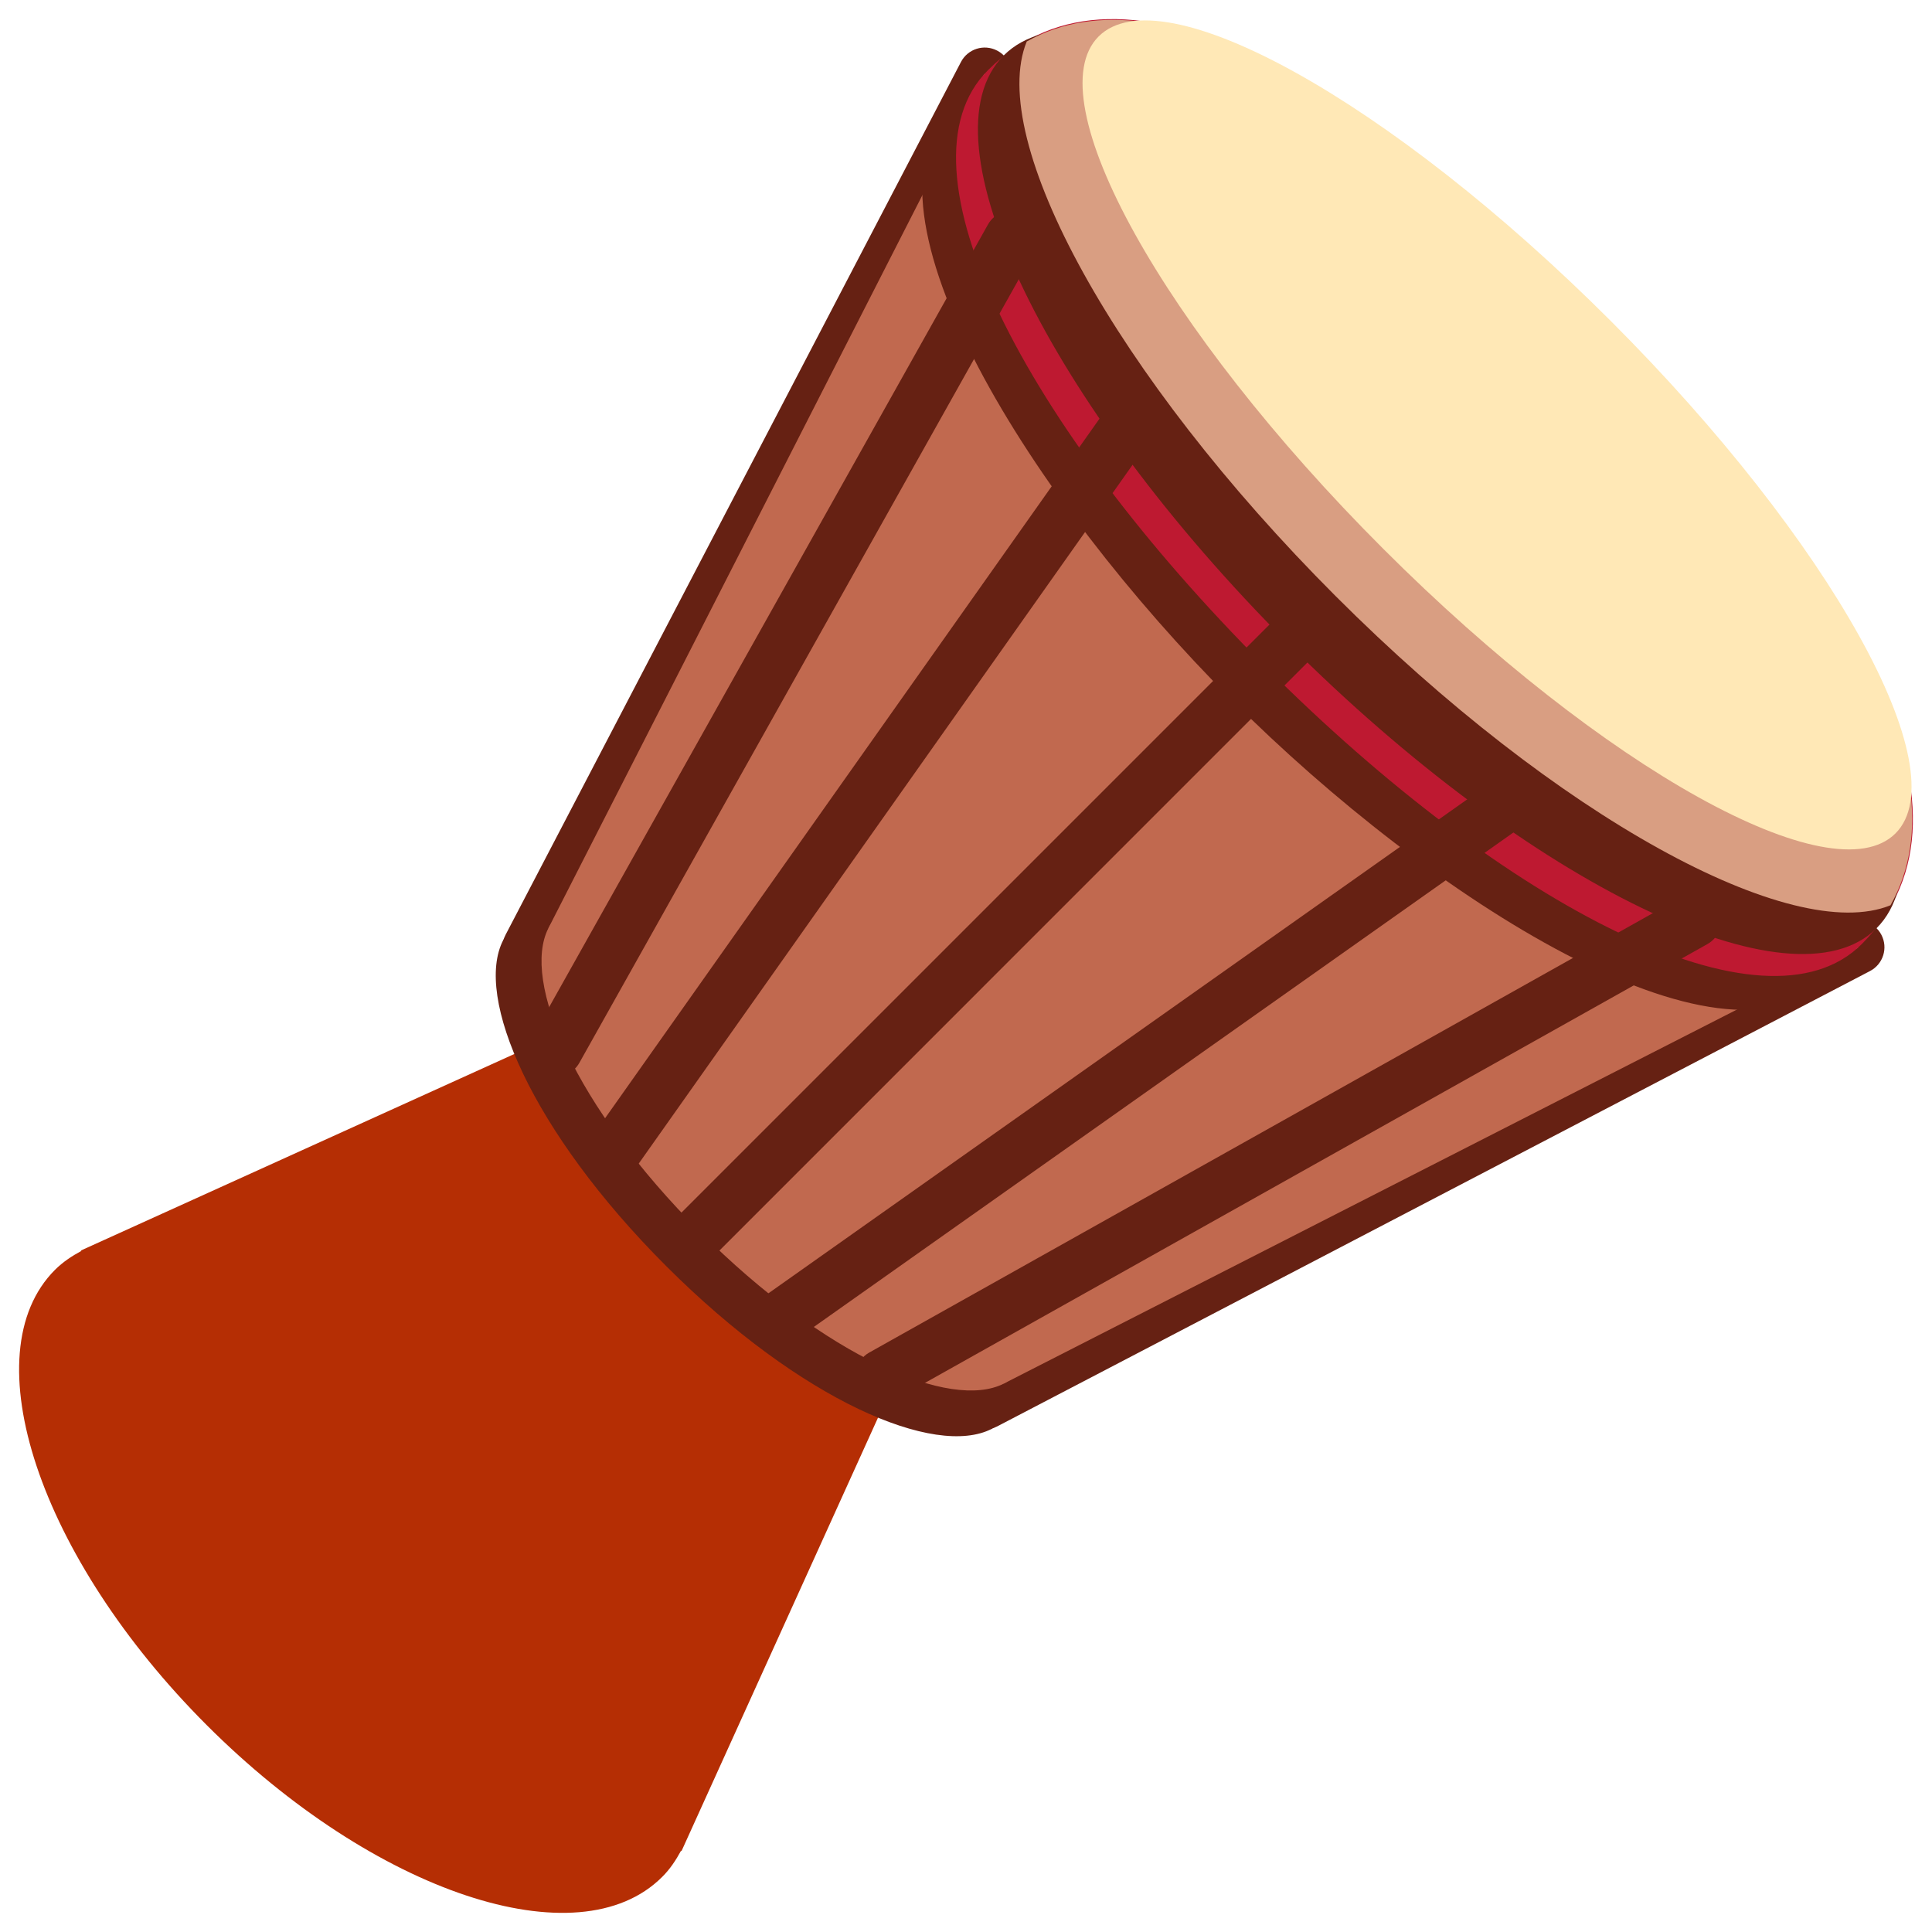
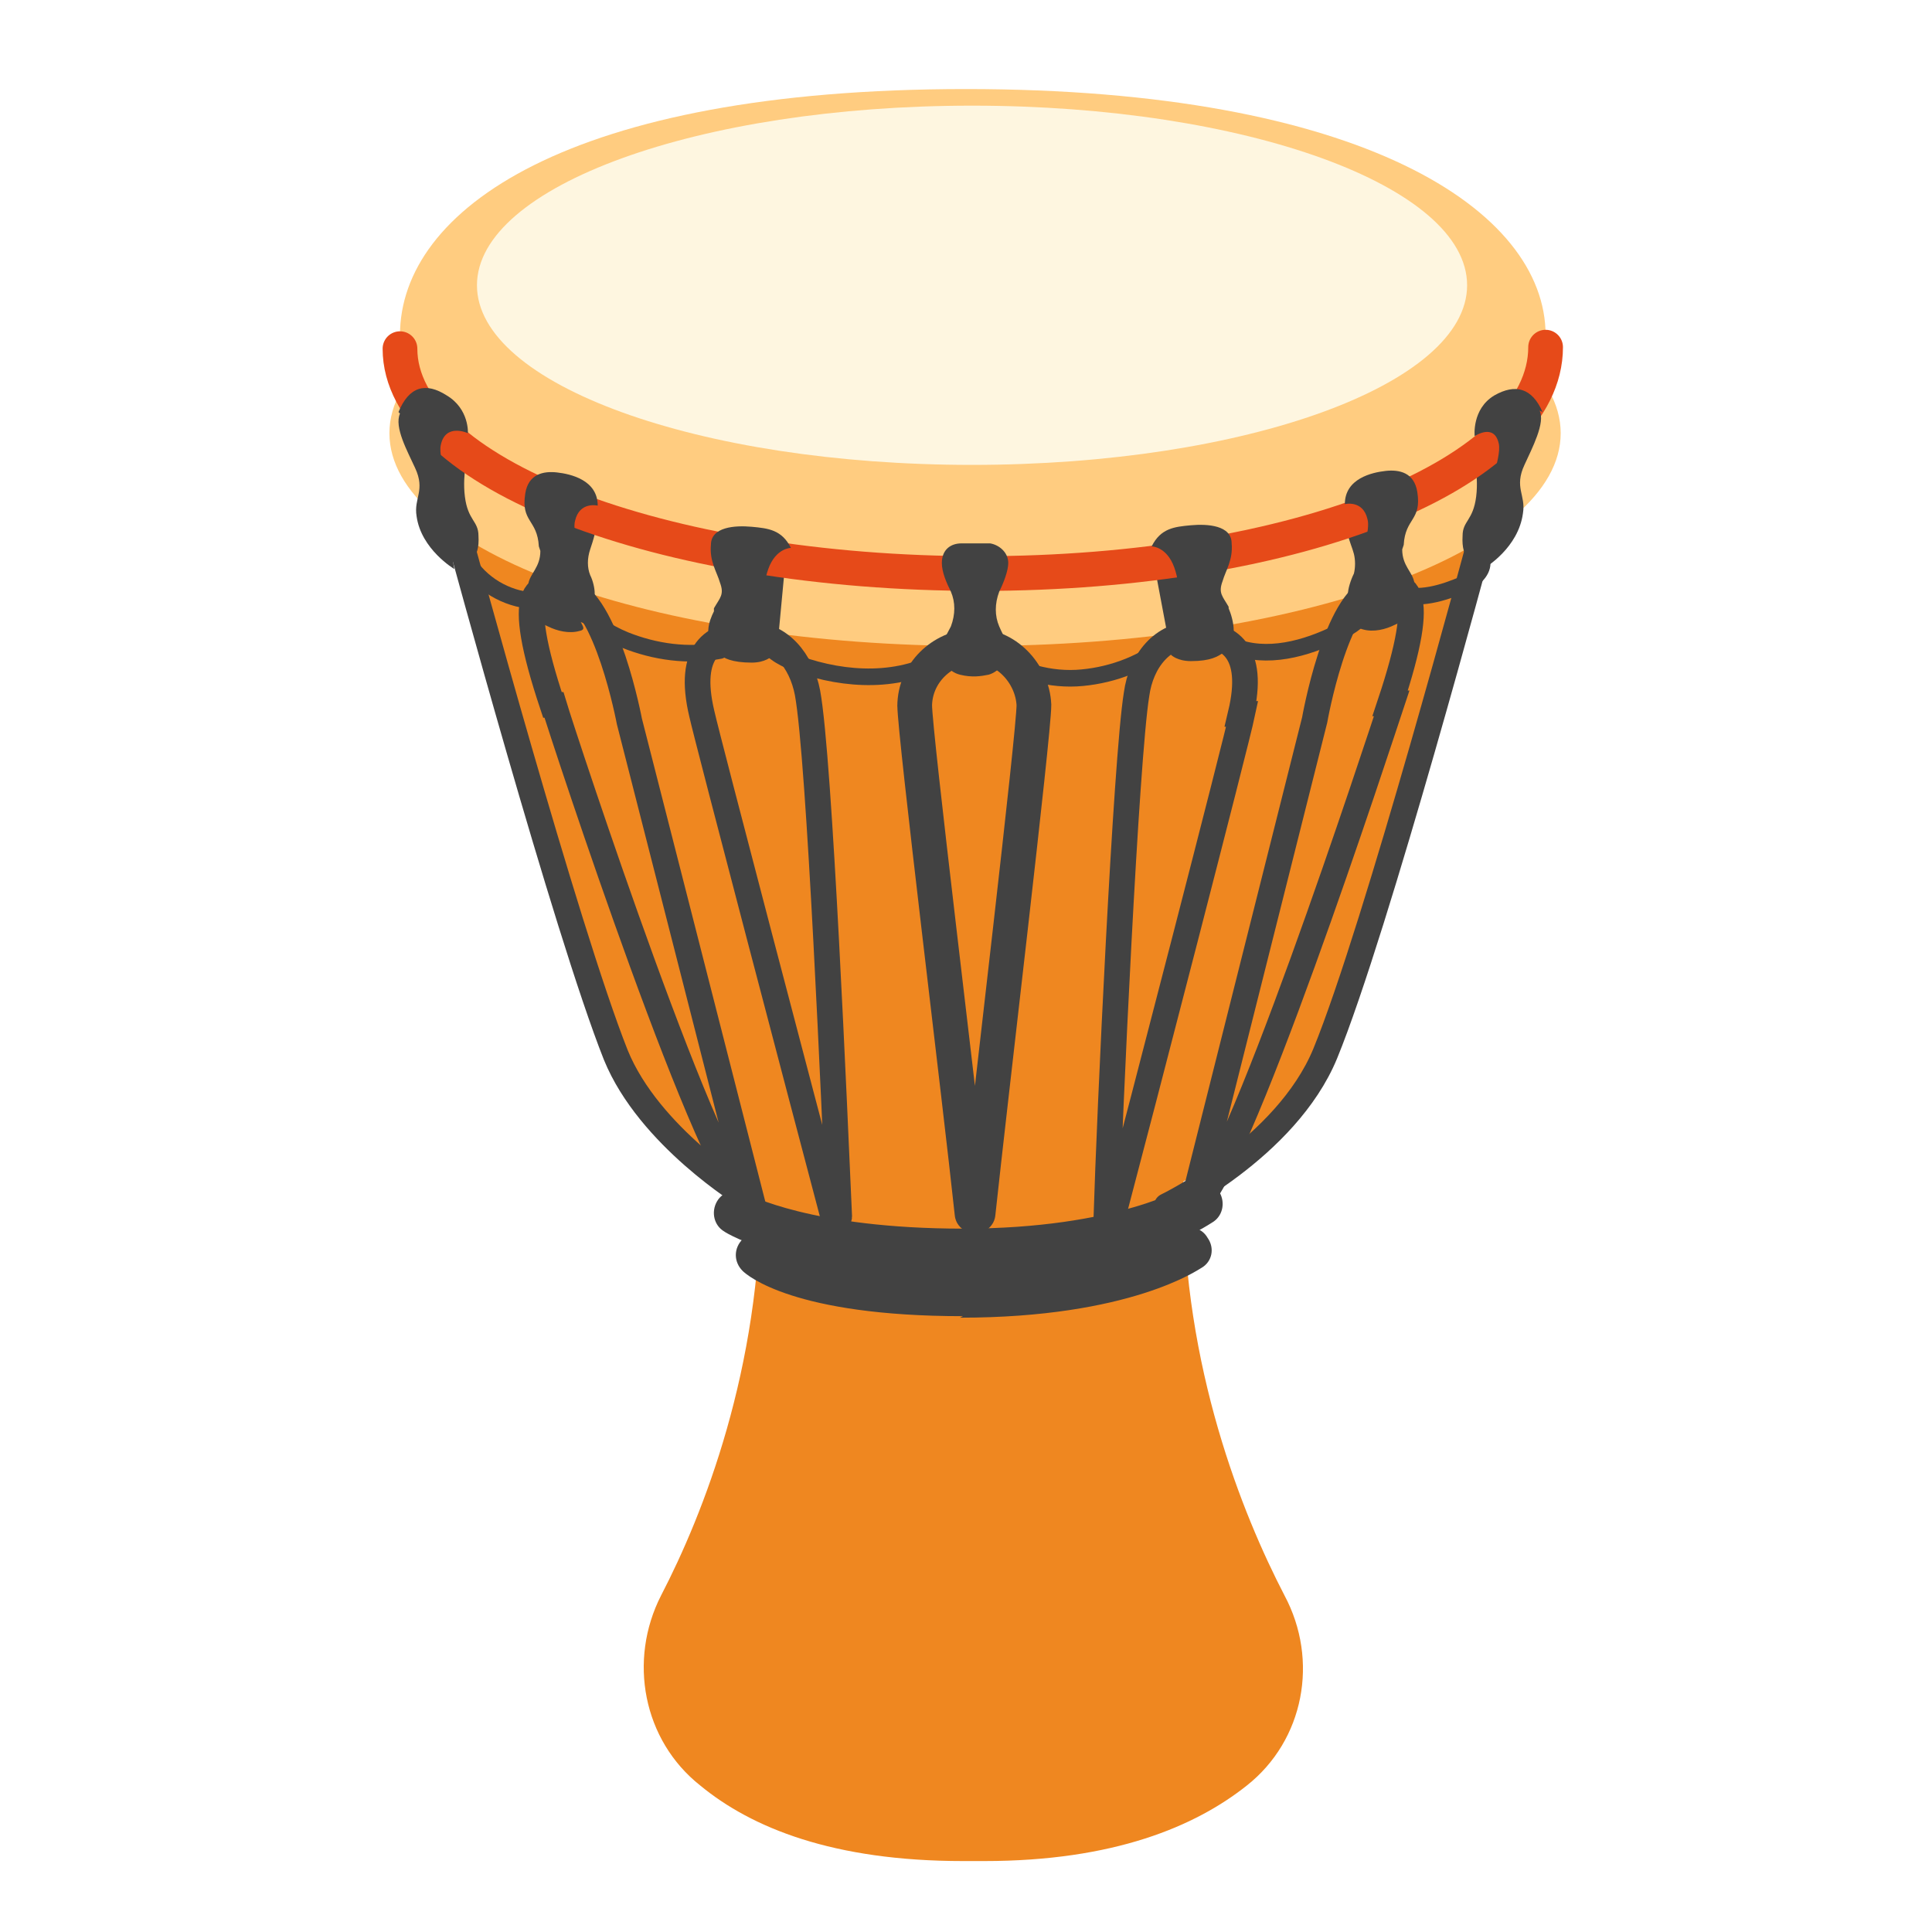
- <svg xmlns="http://www.w3.org/2000/svg" viewBox="0 0 36 36">
-   <path fill="#B52E04" d="M12.691 34.484l.008.008 4.59-10.124-5.657-5.657-10.124 4.59.008.008c-.179.097-.347.208-.491.352-1.562 1.562-.296 5.361 2.828 8.485s6.923 4.391 8.485 2.828c.145-.143.256-.311.353-.49z" />
-   <path fill="#662113" d="M9.376 17.519c.545-1.059 3.556.521 6.07 3.035s4.047 5.549 3.035 6.07c-1.054.542-3.556-.521-6.07-3.035s-3.578-5.016-3.035-6.07z" />
-   <path fill="#662113" d="M9.864 18.15c-.078 0-.157-.018-.231-.057-.245-.128-.339-.43-.212-.675l8.485-16.263c.128-.245.429-.34.675-.212.245.128.339.43.212.675l-8.485 16.263c-.09.172-.264.269-.444.269zm8.486 8.486c-.18 0-.354-.098-.444-.269-.127-.245-.033-.547.212-.675l16.264-8.485c.245-.128.547-.033.675.212s.033.547-.212.675l-16.264 8.485c-.074.038-.153.057-.231.057z" />
-   <path fill="#C1694F" d="M10.218 17.297c.531-1.04 3.314.485 5.657 2.828s3.729 5.197 2.828 5.657c-.984.502-3.314-.485-5.657-2.828s-3.33-4.673-2.828-5.657z" />
-   <path fill="#C1694F" d="M18.34 1.377L34.623 17.66l-15.92 8.122-8.485-8.485z" />
-   <path fill="#662113" d="M34.021 18.262c-1.928 1.928-7.344-1.494-11.066-5.216S15.811 3.908 17.739 1.98c2.715-2.715 7.219.099 11.701 4.581s7.296 8.986 4.581 11.701z" />
-   <path fill="#BE1931" d="M34.691 17.592c-1.806 1.806-6.616-.673-11.113-5.17s-6.975-9.307-5.17-11.113c2.543-2.543 6.993.324 11.476 4.807s7.35 8.933 4.807 11.476z" />
-   <ellipse transform="rotate(-45.001 26.835 9.166)" fill="#662113" cx="26.835" cy="9.165" rx="4" ry="11.5" />
-   <path fill="#D99E82" d="M24.89 11.11c4.114 4.114 8.502 6.508 10.337 5.758 1.471-2.612-1.258-6.666-5.344-10.751C25.798 2.032 21.744-.697 19.132.773c-.75 1.835 1.645 6.223 5.758 10.337z" />
-   <ellipse transform="rotate(-45.001 27.896 8.105)" fill="#FFE8B6" cx="27.896" cy="8.104" rx="3" ry="10.5" />
-   <path fill="#662113" d="M13.046 23.454c-.128 0-.256-.049-.354-.146-.195-.195-.195-.512 0-.707l11.314-11.314c.195-.195.512-.195.707 0s.195.512 0 .707L13.4 23.308c-.098.097-.226.146-.354.146zm-1.556-1.556c-.1 0-.2-.029-.288-.092-.226-.159-.279-.472-.12-.697l9.545-13.505c.161-.226.474-.277.697-.12.225.159.278.471.119.697l-9.545 13.506c-.096.138-.251.211-.408.211zm3.113 3.112c-.157 0-.312-.073-.409-.211-.16-.226-.106-.538.12-.697l13.505-9.546c.225-.158.537-.107.697.12.159.226.105.538-.119.697l-13.506 9.546c-.088.061-.189.091-.288.091zm-4.244-4.95c-.083 0-.167-.021-.244-.063-.241-.136-.327-.44-.191-.681l8.485-15.132c.135-.242.44-.327.68-.191.241.135.327.44.192.681l-8.486 15.131c-.091.163-.261.255-.436.255zm6.082 6.081c-.175 0-.345-.092-.437-.256-.135-.24-.049-.545.191-.681l15.132-8.485c.239-.135.545-.05.681.191.135.241.049.546-.192.681l-15.131 8.486c-.078.043-.162.064-.244.064z" />
+ <svg xmlns="http://www.w3.org/2000/svg" version="1.1" id="Layer_6" x="0px" y="0px" viewBox="0 0 128 128" style="enable-background:new 0 0 128 128;" xml:space="preserve">
+   <path style="fill:#EF8720;" d="M85.1,105.7c-2.8-5.4-6.7-15.1-6.7-26.9c0-14.5-14-13-14-13s-14-1.5-14,13c0,11.9-3.8,21.5-6.6,26.9  c-2.2,4.3-1.2,9.6,2.6,12.6c3.4,2.8,8.8,5,17.4,5c0.2,0,0.5,0,0.7,0s0.4,0,0.7,0c8.6,0,14-2.3,17.4-5  C86.4,115.3,87.4,110,85.1,105.7z" />
+   <path style="fill:#EF8720;" d="M100.4,27.7h-36h-36l12.5,40.8c1.6,4.2,6.2,12.7,22.9,12.7S86.4,72.7,88,68.4l0,0l12.3-40.8  L100.4,27.7z" />
+   <path style="fill:none;stroke:#424242;stroke-width:1.1;stroke-linecap:round;stroke-miterlimit:10;" d="M38.4,40.1  c0.7,1.1,1.8,1.8,3,2.3c2,0.8,4.2,1.1,6.3,0.7" />
+   <path style="fill:none;stroke:#424242;stroke-width:1.1;stroke-linecap:round;stroke-miterlimit:10;" d="M50.7,42.5  c0.5,0.8,1.4,1.2,2.2,1.5c3.1,1.1,6.8,1.3,9.7-0.5" />
+   <path style="fill:none;stroke:#424242;stroke-width:1.1;stroke-linecap:round;stroke-miterlimit:10;" d="M65.7,43.3  c1.8,1.2,3.9,1.8,6,1.6s4.2-1,5.8-2.4" />
+   <path style="fill:none;stroke:#424242;stroke-width:1.1;stroke-linecap:round;stroke-miterlimit:10;" d="M80.5,41.9  c0.3,0.4,0.7,0.7,1.2,0.9c2.2,0.9,4.8,0.2,7-0.9c0.8-0.4,1.6-0.9,1.9-1.7" />
+   <path style="fill:none;stroke:#424242;stroke-width:1.1;stroke-linecap:round;stroke-miterlimit:10;" d="M92.5,39.3  c1.5,0.5,3.1,0,4.5-0.6c0.6-0.3,1.2-0.8,1.2-1.4" />
+   <path style="fill:none;stroke:#424242;stroke-width:1.1;stroke-linecap:round;stroke-miterlimit:10;" d="M30.9,36.4  c-0.2,0.5,0.1,0.9,0.4,1.3c1.1,1.4,2.9,2.2,4.6,2.1" />
+   <ellipse style="fill:#FFCC80;" cx="64.6" cy="28.7" rx="38.8" ry="14.1" />
+   <path style="fill:#424242;" d="M76.3,36.2v0.3l1.3,6.9c0,0,2-0.2,1.8-0.8s0.2-6.2,0.2-6.2" />
+   <path style="fill:#424242;" d="M30.8,29c0.3,1.1-0.2,2.3,0,3.9s0.9,1.6,0.9,2.6c0.1,1.6-0.7,1.8-1.1,1.8c-1,0-2.1-1.5-2.2-4.6  c0-0.6,0-2.5,0-2.9" />
+   <path style="fill:none;stroke:#424242;stroke-width:1.7;stroke-linecap:round;stroke-miterlimit:10;" d="M30.5,35.8  c0,0,7,25.8,10.3,34.1c2.2,5.4,8.6,9.3,8.6,9.3" />
+   <path style="fill:#424242;" d="M37.9,32.7l1.7,1c0,0,0,0.8-0.2,1.7c-0.1,0.4-0.2,0.7-0.3,1c-0.2,0.6-0.2,1.2,0,1.7  c0.2,0.4,0.3,0.9,0.3,1.2c0,0.6-0.5,2.1-0.7,2s-1.8-0.6-1.8-0.6l-0.2-3.9l-0.2-3.7l1.3-0.5L37.9,32.7z" />
+   <path style="fill:#424242;" d="M97.8,29c-0.3,1.1,0.2,2.3,0,3.9s-0.9,1.6-0.9,2.6c-0.1,1.6,0.7,1.8,1.1,1.8c1,0,2.1-1.5,2.1-4.6  c0-0.6,0-2.5,0-2.9" />
+   <path style="fill:none;stroke:#424242;stroke-width:1.7;stroke-linecap:round;stroke-miterlimit:10;" d="M98.1,35.7  c0,0-6.9,25.8-10.3,34.1c-2.6,6.3-10.5,10.1-10.5,10.1" />
+   <polygon style="fill:#424242;" points="49.8,36.5 52.1,36.5 51.5,42.9 49.5,42 " />
+   <path style="fill:#424242;" d="M90,33.1L90,33.1c-0.6,0.4-1,1.1-0.8,1.9c0,0.1,0,0.3,0.1,0.4c0.1,0.5,0.3,0.9,0.4,1.3  c0.1,0.4,0.1,0.9,0,1.3c-0.2,0.4-0.4,1-0.4,1.4c0,0.6,0.5,2.1,0.7,2c0,0,0.3-0.1,0.7-0.2c0.7-0.2,1.2-0.9,1.2-1.6v-2.7  c0.1,0,0.3-3.7,0.3-3.7L91.7,33c-0.5-0.2-1.1-0.1-1.6,0.1H90z" />
+   <path style="fill:#FFCC80;" d="M26.5,22.2c0-8.3,11.2-16.3,37.5-16.3c26.2,0,38.4,8,38.4,16.3s-16.3,15-37.5,15s-38.4-6.7-38.4-14.9  V22.2z" />
+   <path style="fill:none;stroke:#E64A19;stroke-width:2.3;stroke-linecap:round;stroke-miterlimit:10;" d="M102.4,23  c0,8.3-16.3,15-37.5,15s-38.4-6.7-38.4-14.9" />
+   <ellipse style="fill:#FEF6E0;" cx="64.4" cy="18.9" rx="32.8" ry="11.9" />
+   <path style="fill:none;stroke:#616161;stroke-width:3.4;stroke-linecap:round;stroke-miterlimit:10;" d="M88.1,68.5" />
+   <path style="fill:none;stroke:#424242;stroke-width:2.3;stroke-linecap:round;stroke-miterlimit:10;" d="M60.6,46.8  c0-2.2,1.8-3.9,3.9-4c2.1-0.1,3.9,1.8,4,3.9c0,1.9-2.9,26.2-3.7,33.7c0,0.2-0.4,0.2-0.4,0c-0.8-7.5-3.8-31.8-3.8-33.7L60.6,46.8z" />
+   <path style="fill:#424242;" d="M66.2,41.5c-0.3-0.7-0.3-1.5,0-2.3c0.3-0.6,0.6-1.4,0.6-1.9c0-0.7-0.6-1.2-1.2-1.3h-1.9  c-0.7,0-1.3,0.4-1.3,1.3c0,0.6,0.3,1.3,0.6,1.9c0.3,0.7,0.3,1.5,0,2.3c-0.3,0.6-0.6,1-0.6,1.6c0,0.7,0.4,1.4,1.2,1.6  c0.8,0.2,1.4,0.1,1.9,0c0.7-0.2,1.2-0.9,1.3-1.6C66.8,42.6,66.5,42.2,66.2,41.5z" />
+   <path style="fill:none;stroke:#424242;stroke-width:1.7;stroke-linecap:round;stroke-miterlimit:10;" d="M82.2,47.3  c1-4.2-0.8-5.3-3-5.3s-3.6,1.8-3.9,4c-0.7,4.3-1.8,28-2,34.7c0,0.2,0.3,0.3,0.4,0c1.8-6.8,8.2-31.5,8.6-33.4L82.2,47.3z" />
+   <path style="fill:none;stroke:#424242;stroke-width:1.7;stroke-linecap:round;stroke-miterlimit:10;" d="M92.1,46.6  c2.6-7.8,1.1-8.2-1-7.6c-2.6,0.7-4,8.7-4,8.7L79,79.9c2.6-0.8,12.5-31.2,13.2-33.3L92.1,46.6z" />
+   <path style="fill:#424242;" d="M93,36.1c0.1-1.8,1.2-1.6,0.9-3.5c-0.2-1.3-1.2-1.5-2.1-1.4s-2.7,0.5-2.7,2.2c0,0,1.2-0.3,1.5,1  c0.2,0.7-0.4,2.2-0.3,3.2c0.3,1.9,0.2,2.7,0,3.3c-0.1,0.3-0.5,0.7,0,0.8c0.7,0.2,1.5,0,2.1-0.3c1-0.4,1.5-1.5,1.3-2.8  c-0.1-0.7-0.8-1.1-0.8-2.2L93,36.1z" />
+   <path style="fill:#424242;" d="M81.4,40.2c-0.4-0.7-0.7-0.9-0.4-1.7c0.2-0.7,0.7-1.4,0.6-2.5c0-1.2-1.6-1.3-2.7-1.2s-2,0.2-2.6,1.4  c0,0,1,0,1.5,1.4s0.3,2.9,0,3.8c-0.3,1-0.2,2-0.2,2s0.4,0.4,1.3,0.4c1.3,0,1.8-0.3,2.2-0.6c1-0.7,0.6-2.2,0.3-2.9L81.4,40.2z" />
+   <path style="fill:#424242;" d="M102.2,27.3c-0.7-1.6-1.8-1.9-3.2-1.1c-1.5,0.9-1.3,2.7-1.3,2.7s1.3-0.9,1.6,0.5  c0.2,1-0.9,3.3-0.7,4.3c0.3,1.6-0.2,3.8-0.2,3.9c0,0,2.2-1.3,2.5-3.6c0.2-1.2-0.6-1.7,0.1-3.2c0.5-1.1,1.4-2.8,1-3.6L102.2,27.3z" />
+   <path style="fill:none;stroke:#424242;stroke-width:1.7;stroke-linecap:round;stroke-miterlimit:10;" d="M46.5,47.3  c-1-4.2,0.8-5.3,3-5.3s3.6,1.8,4,3.9c0.8,4.3,1.8,28,2.1,34.7c0,0.2-0.3,0.3-0.4,0C53.4,73.8,46.9,49.1,46.5,47.3z" />
+   <path style="fill:none;stroke:#424242;stroke-width:1.7;stroke-linecap:round;stroke-miterlimit:10;" d="M36.6,46.7  c-2.6-7.8-1.1-8.2,1-7.6c2.6,0.7,4.1,8.7,4.1,8.7l8.2,32.1c-2.6-0.7-12.6-31.2-13.2-33.2H36.6z" />
+   <path style="fill:#424242;" d="M35.7,36.2c-0.1-1.8-1.2-1.6-0.9-3.5c0.2-1.3,1.2-1.5,2.1-1.4s2.7,0.5,2.7,2.2c0,0-1.2-0.3-1.5,1  c-0.2,0.7,0.4,2.3,0.3,3.2c-0.3,1.9-0.2,2.7,0,3.3c0.1,0.4,0.5,0.7,0,0.8c-0.7,0.2-1.5,0-2.1-0.3c-1-0.4-1.5-1.5-1.3-2.8  c0.1-0.7,0.8-1.1,0.8-2.2L35.7,36.2z" />
+   <path style="fill:#424242;" d="M47.3,40.3c0.4-0.7,0.7-0.9,0.4-1.7c-0.2-0.7-0.7-1.4-0.6-2.5c0-1.2,1.6-1.3,2.7-1.2  c1.1,0.1,2,0.2,2.6,1.4c0,0-1,0-1.5,1.4s-0.3,2.9,0,3.8c0.3,1,0.2,2,0.2,2s-0.4,0.4-1.3,0.4c-1.3,0-1.9-0.3-2.2-0.6  c-1.1-1-0.6-2.2-0.3-2.8L47.3,40.3z" />
+   <path style="fill:#424242;" d="M26.4,27.3c0.7-1.7,1.8-2,3.2-1.1c1.5,0.9,1.4,2.5,1.4,2.5s-1.5-0.7-1.8,0.8c-0.2,1,0.9,3.3,0.7,4.3  c-0.3,1.6,0.2,3.8,0.2,3.9c0,0-2.2-1.3-2.5-3.5c-0.2-1.2,0.6-1.7-0.1-3.2c-0.5-1.1-1.4-2.7-1-3.6L26.4,27.3z" />
+   <path style="fill:#424242;" d="M63.8,87.2c-11.2,0-14.3-2.7-14.6-3c-0.6-0.6-0.6-1.5,0-2.1s1.5-0.6,2,0c0.1,0,2.9,2.2,12.5,2.2  c10.2,0,14.3-2.7,14.3-2.7c0.7-0.5,1.6-0.3,2,0.4c0.5,0.7,0.3,1.6-0.4,2c-0.2,0.1-4.7,3.3-16,3.3L63.8,87.2z" />
+   <path style="fill:#424242;" d="M64.1,84.6c-11.1,0-16-2.9-16.1-3c-0.7-0.4-0.9-1.3-0.5-2s1.3-0.9,2-0.5c0,0,4.2,2.3,14.3,2.3  c10.2,0,14.9-2.8,15-2.9c0.7-0.4,1.6-0.2,2,0.5s0.2,1.6-0.5,2C80.1,81.1,75.3,84.6,64.1,84.6z" />
</svg>
